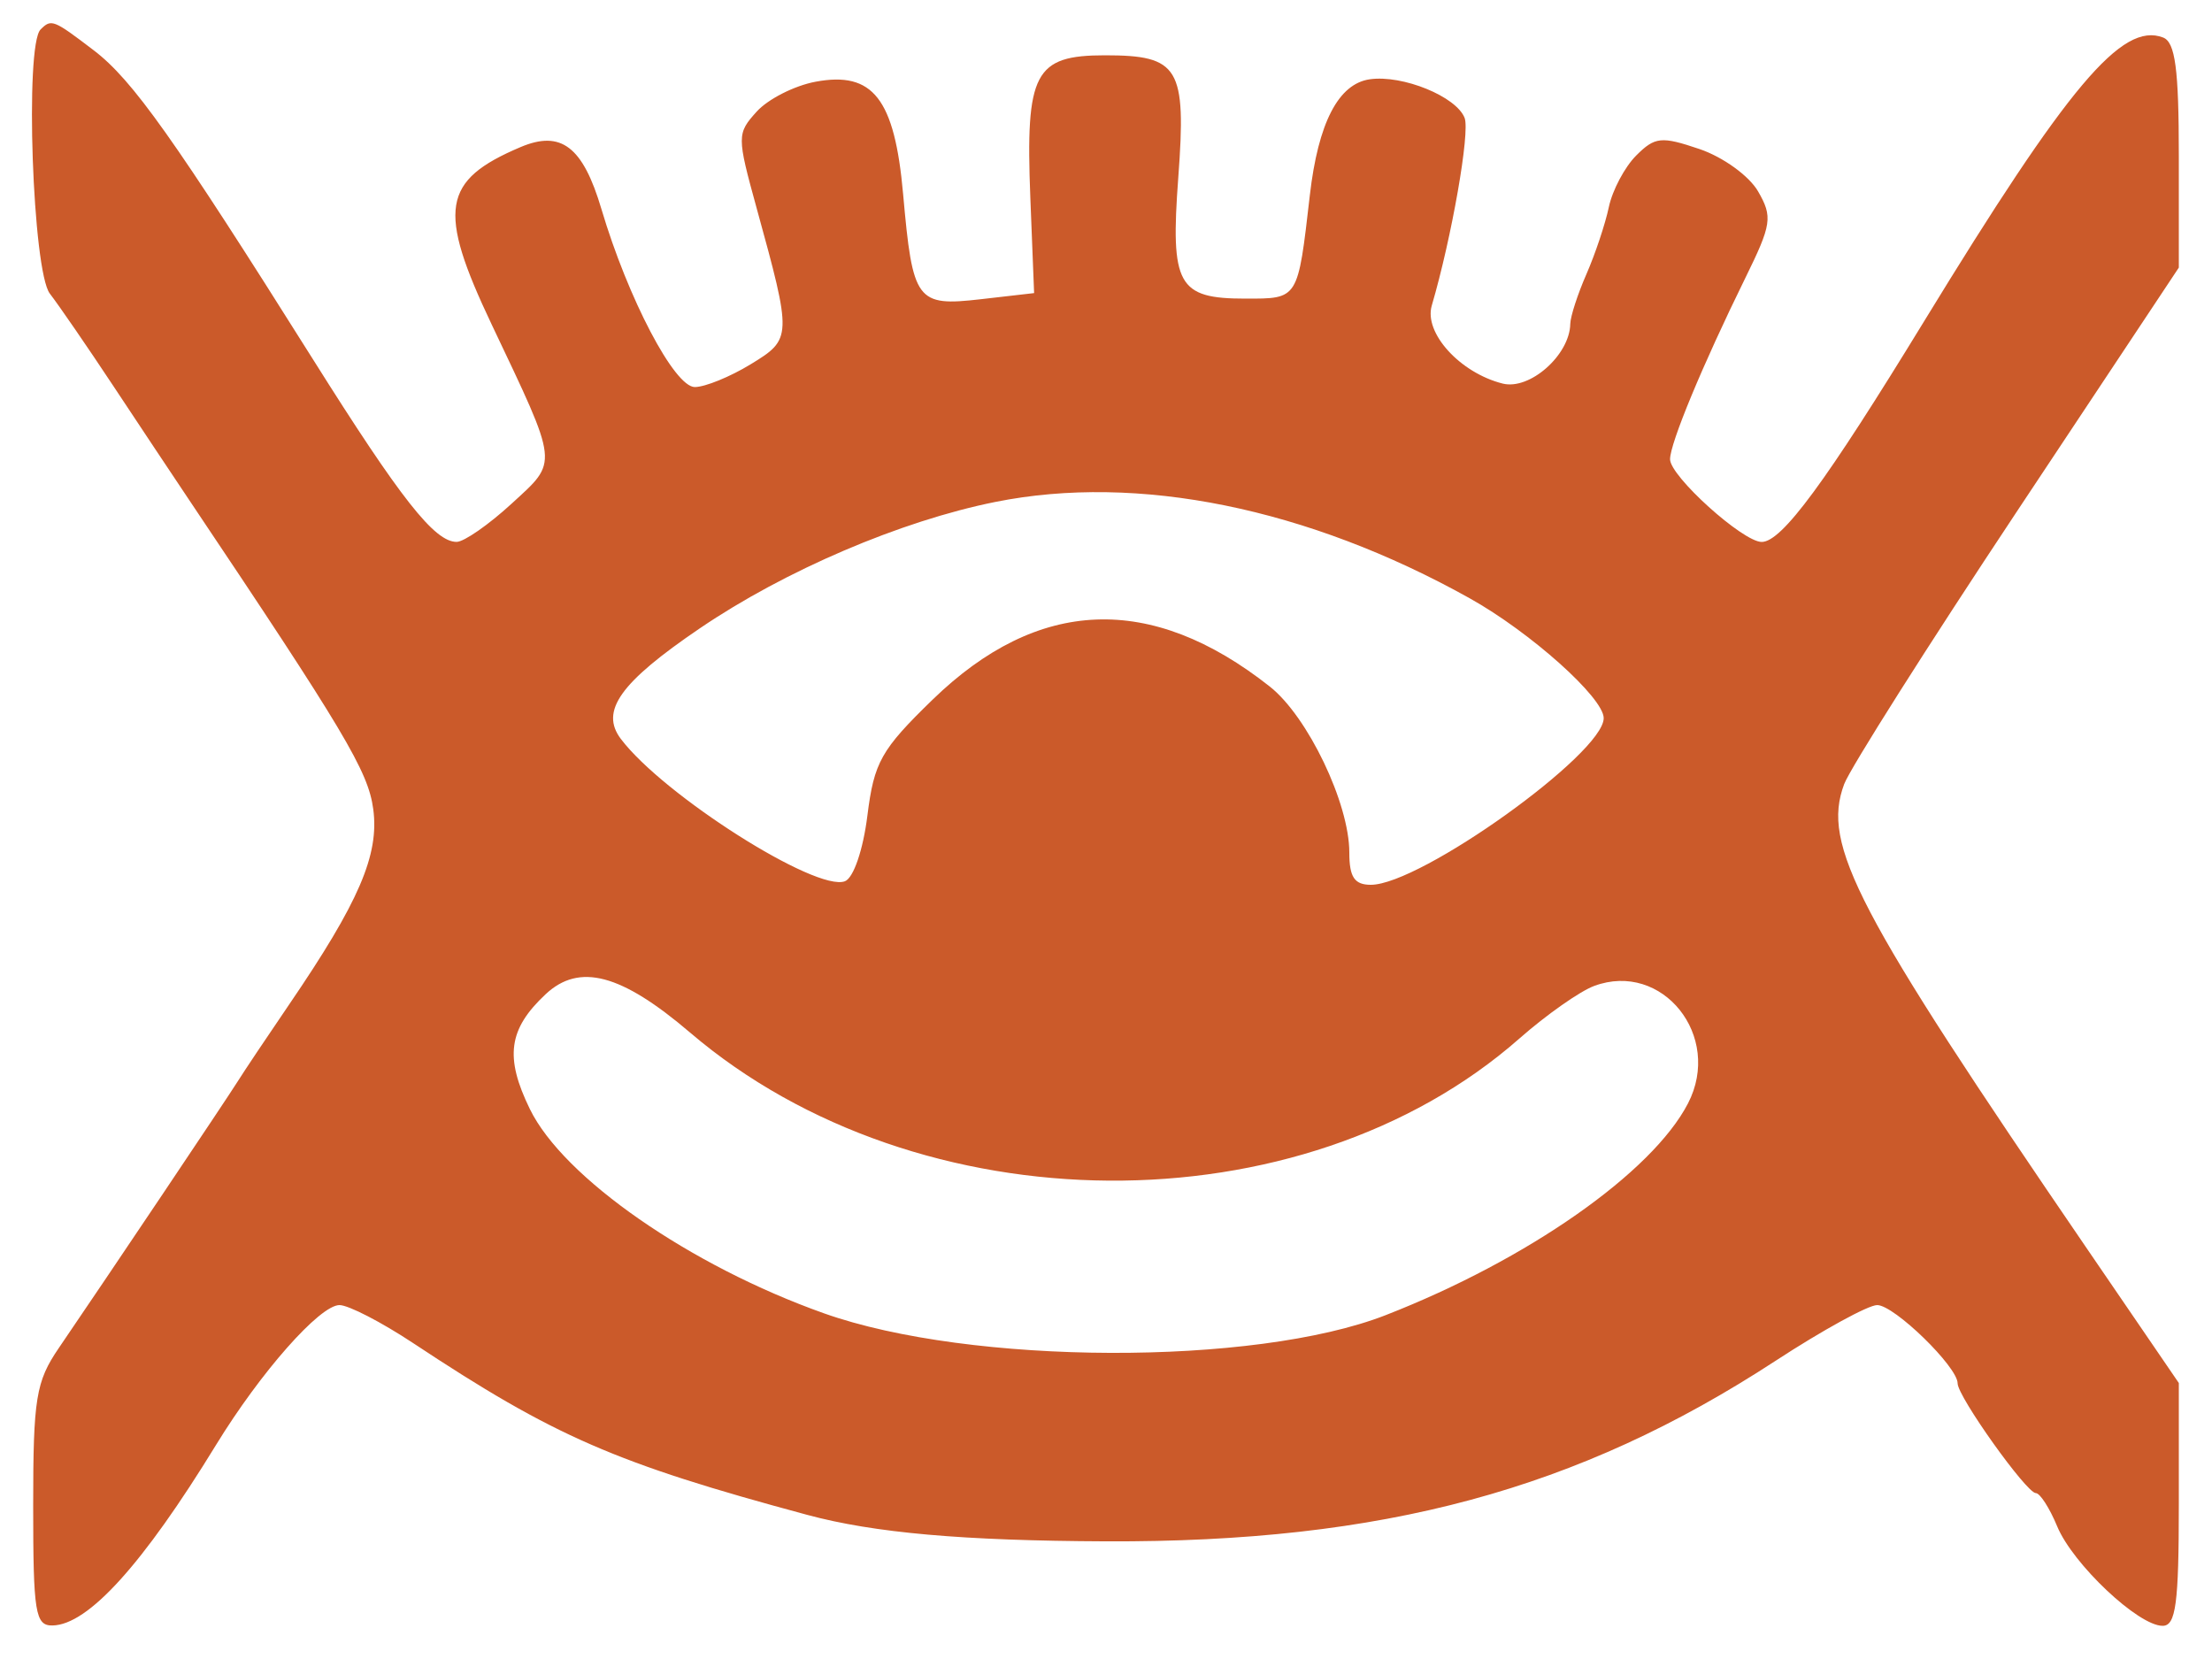
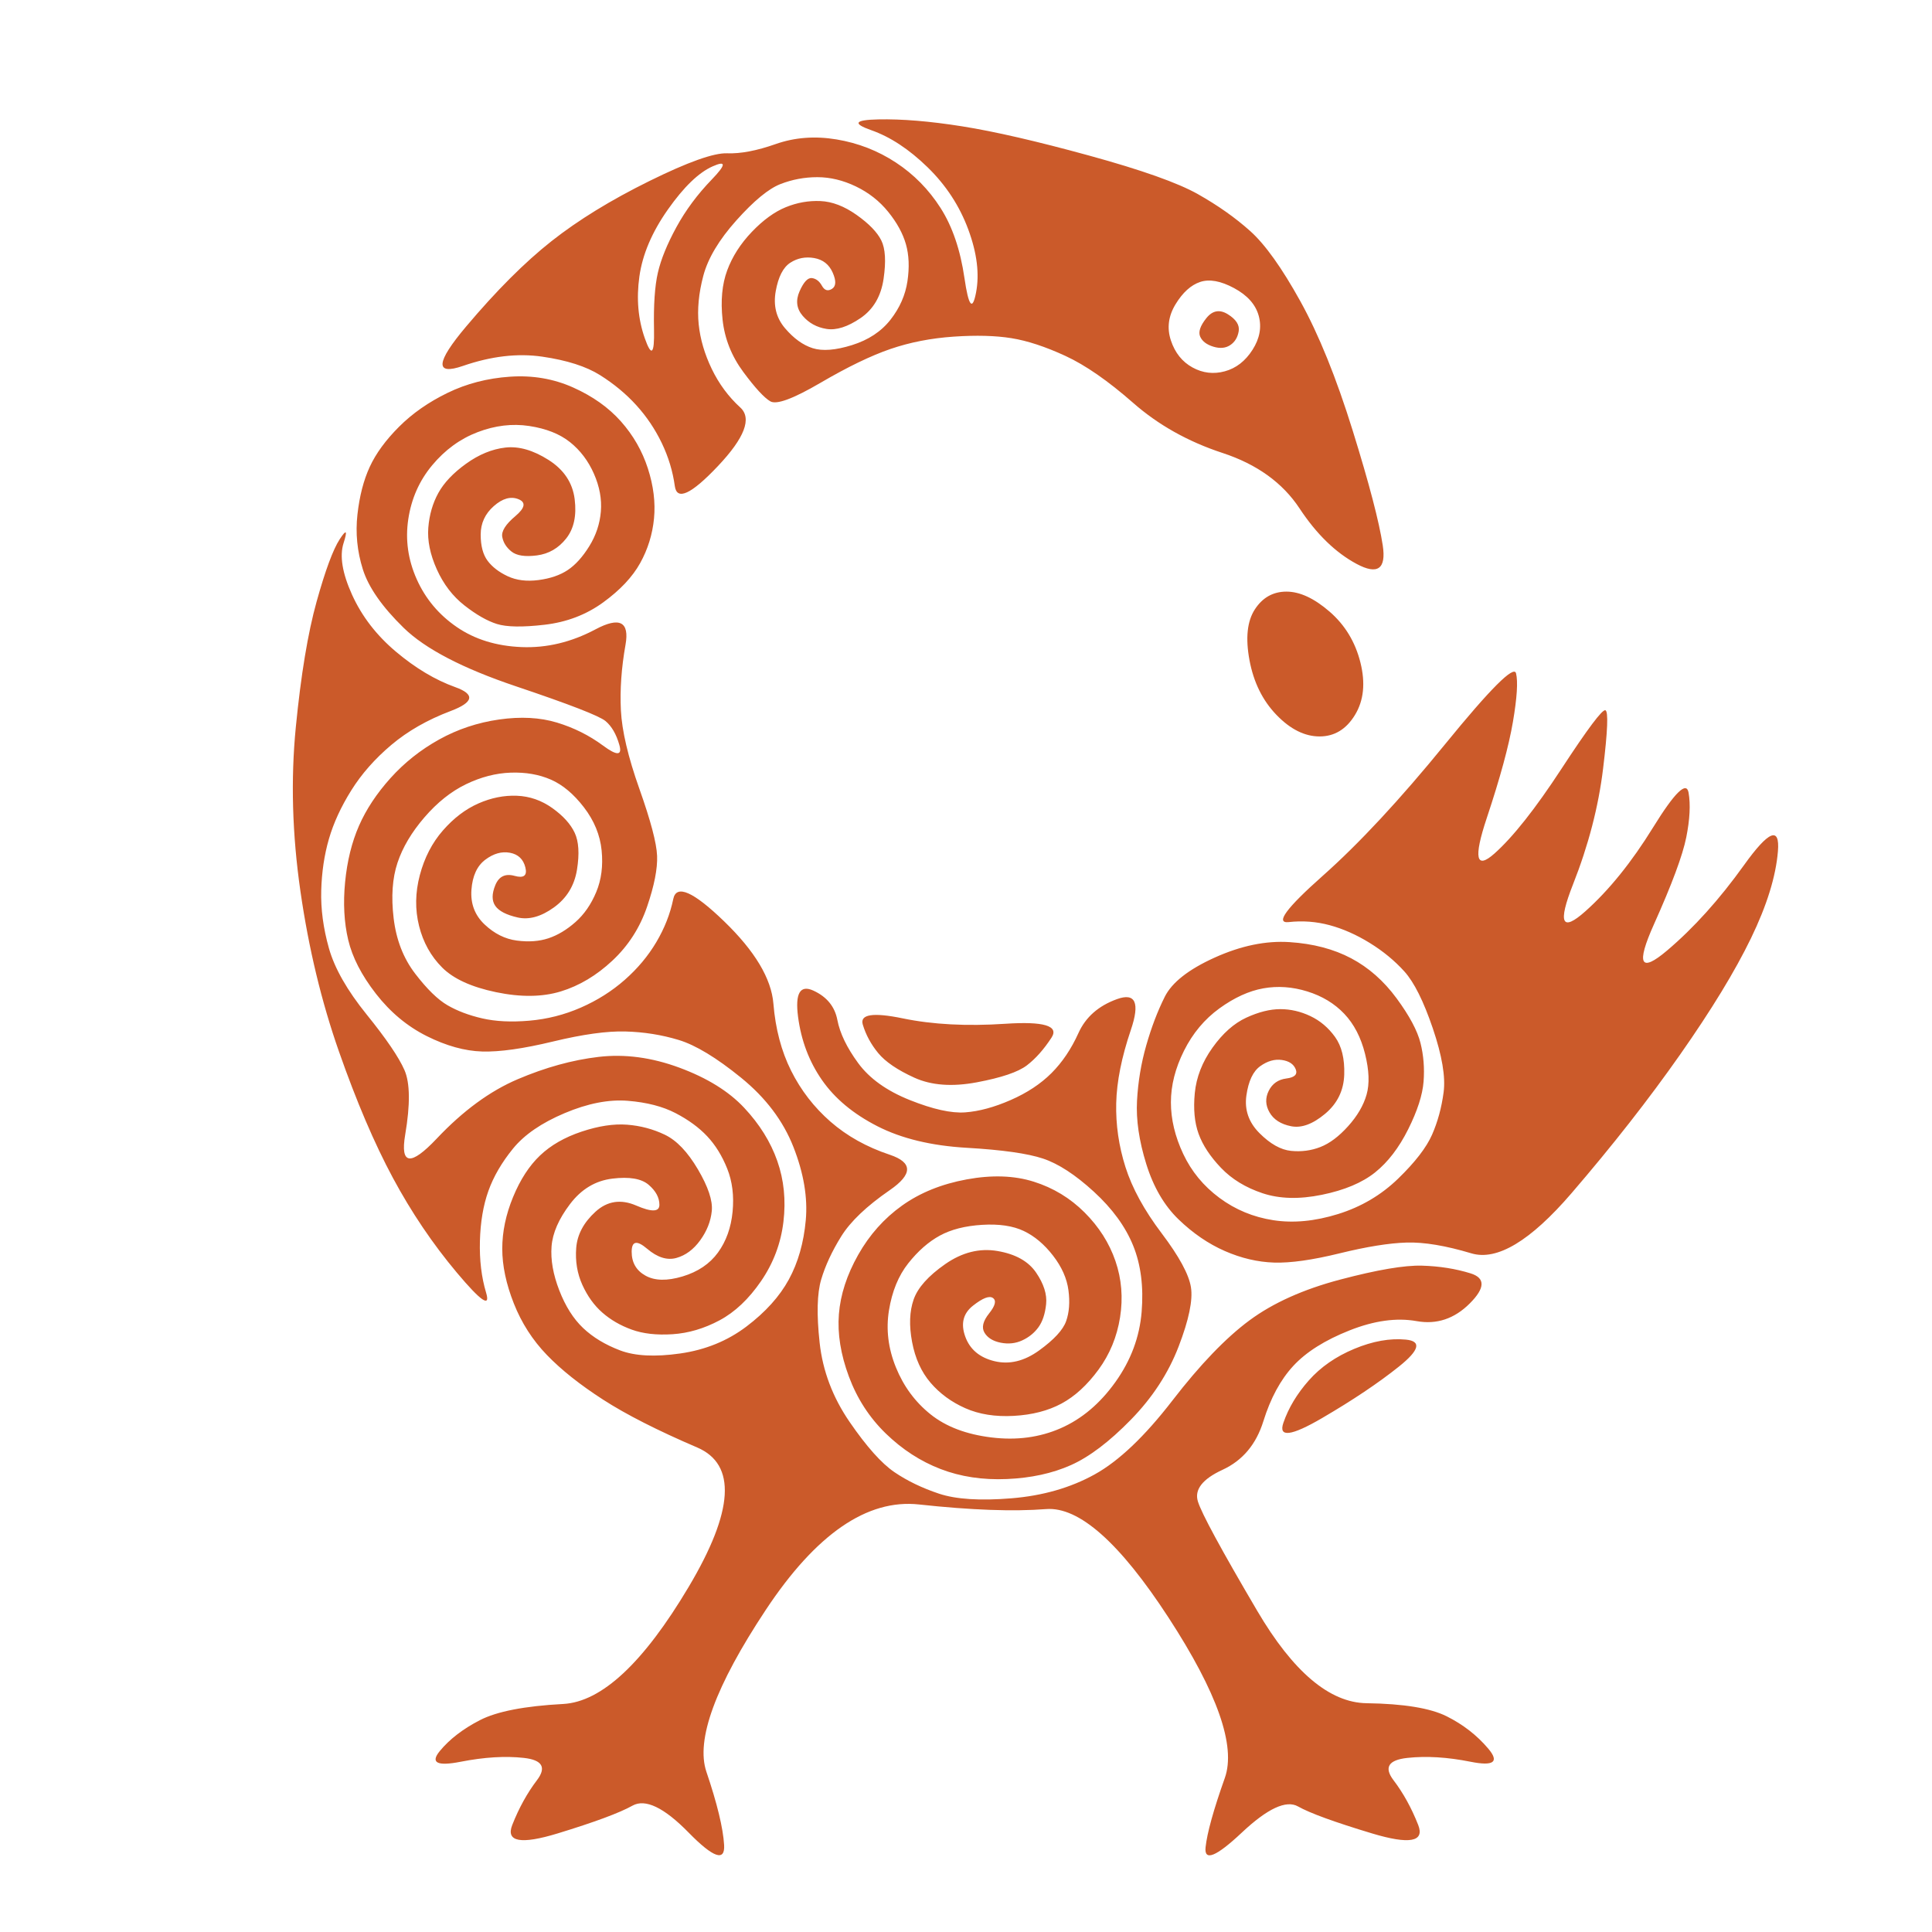
- <svg xmlns="http://www.w3.org/2000/svg" viewBox="0 0 200 150" fill="#CB5A2A">
-   <path fill-rule="evenodd" d="M 3.667 2.667 C 2.229 4.104, 2.947 24.524, 4.506 26.547 C 5.334 27.621, 7.922 31.385, 10.256 34.912 C 12.590 38.438, 15.625 43.001, 17 45.051 C 31.179 66.193, 33.289 69.732, 33.747 73.154 C 34.302 77.289, 32.468 81.548, 26.137 90.832 C 24.136 93.765, 22.050 96.884, 21.500 97.764 C 20.512 99.344, 9.792 115.321, 5.312 121.890 C 3.246 124.918, 3 126.435, 3 136.140 C 3 145.828, 3.189 146.997, 4.750 146.968 C 7.970 146.910, 12.918 141.447, 19.530 130.649 C 23.560 124.067, 28.916 118, 30.697 118 C 31.502 118, 34.487 119.540, 37.331 121.422 C 50.130 129.894, 55.617 132.286, 73 136.972 C 79.032 138.598, 87.064 139.309, 100 139.362 C 125.037 139.465, 142.654 134.714, 160.546 123.034 C 164.787 120.265, 168.918 118, 169.727 118 C 171.266 118, 177 123.579, 177 125.077 C 177 126.268, 183.222 135, 184.071 135 C 184.449 135, 185.317 136.352, 186.002 138.005 C 187.415 141.417, 193.332 147, 195.535 147 C 196.733 147, 197 144.998, 197 136.023 L 197 125.046 188.750 112.978 C 167.781 82.305, 164.688 76.394, 166.740 70.904 C 167.273 69.476, 174.300 58.383, 182.355 46.252 L 197 24.196 197 14.067 C 197 6.233, 196.678 3.814, 195.578 3.392 C 191.859 1.964, 187.003 7.730, 173.972 29.046 C 165.061 43.622, 161.103 49, 159.285 49 C 157.581 49, 151 43.061, 151 41.524 C 151 40.079, 153.933 33.013, 157.791 25.164 C 160.192 20.280, 160.291 19.614, 158.957 17.302 C 158.150 15.904, 155.787 14.196, 153.662 13.476 C 150.211 12.306, 149.635 12.365, 147.938 14.062 C 146.900 15.100, 145.787 17.198, 145.464 18.725 C 145.142 20.251, 144.230 22.978, 143.439 24.784 C 142.648 26.590, 141.990 28.615, 141.978 29.284 C 141.926 32.103, 138.313 35.295, 135.868 34.682 C 132.013 33.714, 128.729 30.104, 129.454 27.631 C 131.259 21.480, 132.925 11.968, 132.426 10.667 C 131.683 8.730, 126.822 6.746, 123.854 7.168 C 121.014 7.572, 119.185 11.106, 118.431 17.646 C 117.337 27.131, 117.418 27, 112.603 27 C 106.488 27, 105.812 25.780, 106.536 16.043 C 107.274 6.103, 106.612 5, 99.913 5 C 93.536 5, 92.712 6.570, 93.158 17.856 L 93.500 26.500 88.680 27.054 C 82.862 27.722, 82.521 27.260, 81.656 17.546 C 80.889 8.924, 78.931 6.415, 73.731 7.391 C 71.830 7.747, 69.441 8.960, 68.422 10.086 C 66.621 12.076, 66.621 12.317, 68.411 18.816 C 71.628 30.498, 71.622 30.650, 67.856 32.946 C 66.010 34.072, 63.745 34.994, 62.823 34.996 C 60.982 35, 56.780 26.990, 54.376 18.894 C 52.701 13.254, 50.729 11.746, 47.064 13.300 C 39.960 16.312, 39.527 18.953, 44.441 29.308 C 50.577 42.239, 50.510 41.634, 46.246 45.550 C 44.186 47.442, 41.955 48.993, 41.289 48.995 C 39.295 49.003, 36.252 45.137, 28.305 32.500 C 15.730 12.504, 11.988 7.228, 8.486 4.557 C 4.820 1.761, 4.642 1.691, 3.667 2.667 M 90 45.382 C 81.447 47.099, 70.981 51.575, 63.274 56.812 C 56.068 61.708, 54.226 64.289, 56.138 66.814 C 59.994 71.906, 73.803 80.673, 76.397 79.678 C 77.171 79.381, 78.039 76.842, 78.426 73.745 C 79.030 68.911, 79.660 67.789, 84.301 63.279 C 93.851 53.999, 104.070 53.596, 114.811 62.076 C 118.242 64.785, 122 72.630, 122 77.083 C 122 79.307, 122.463 80, 123.946 80 C 128.426 80, 145 68.137, 145 64.931 C 145 63.084, 138.372 57.157, 132.878 54.091 C 118.236 45.920, 102.865 42.798, 90 45.382 M 49.328 89.898 C 45.967 93.047, 45.619 95.586, 47.908 100.277 C 50.939 106.491, 62.391 114.444, 74.500 118.745 C 87.719 123.441, 113.437 123.528, 125.269 118.917 C 138.119 113.910, 149.388 106.018, 152.624 99.760 C 155.766 93.685, 150.313 86.860, 144.141 89.143 C 142.850 89.621, 139.809 91.759, 137.384 93.893 C 117.673 111.244, 83.060 111, 62.397 93.364 C 56.168 88.047, 52.377 87.041, 49.328 89.898" />
+ <svg xmlns="http://www.w3.org/2000/svg" viewBox="0 0 1254 1254" fill="#CB5A2A">
+   <path fill-rule="evenodd" d="M 912.5 869.5 Q 897 868 879 875.5 Q 861 883 849.5 896 Q 838 909 833 923.5 Q 828 938 858 920.5 Q 888 903 908 887 Q 928 871 912.5 869.5 Z M 560 665 Q 563 675 570 683.5 Q 577 692 593.5 699.5 Q 610 707 634 702.5 Q 658 698 666.5 691.5 Q 675 685 682.5 673.5 Q 690 662 652.5 664.5 Q 615 667 586 661 Q 557 655 560 665 Z M 518 660 Q 521 683 533.5 701 Q 546 719 569.5 731 Q 593 743 627.5 745 Q 662 747 677 752 Q 692 757 710 773.5 Q 728 790 735.5 808.5 Q 743 827 741 851.5 Q 739 876 724 897 Q 709 918 688.5 927 Q 668 936 643.5 933 Q 619 930 604 918 Q 589 906 581.5 887.5 Q 574 869 577 850.5 Q 580 832 589.5 820 Q 599 808 610 802 Q 621 796 637.5 795 Q 654 794 664.5 799 Q 675 804 683.5 815 Q 692 826 693.5 837.5 Q 695 849 692 857.5 Q 689 866 674.5 876.5 Q 660 887 645.5 883.5 Q 631 880 626.5 867.5 Q 622 855 631.5 847.5 Q 641 840 644.5 842.5 Q 648 845 642 852.5 Q 636 860 639 865 Q 642 870 649.5 871.5 Q 657 873 663.5 870 Q 670 867 674 861.5 Q 678 856 679 846.5 Q 680 837 672.5 826 Q 665 815 647.5 812 Q 630 809 613.5 820.5 Q 597 832 593 843.5 Q 589 855 592 871 Q 595 887 604 897.5 Q 613 908 626.5 914 Q 640 920 658 919 Q 676 918 689 911 Q 702 904 713 889 Q 724 874 727 855 Q 730 836 724 818.5 Q 718 801 704 787 Q 690 773 671 767 Q 652 761 627.5 765.5 Q 603 770 585.5 782.5 Q 568 795 557 814.5 Q 546 834 544.5 853 Q 543 872 551 893.5 Q 559 915 575 930.5 Q 591 946 610.5 953.5 Q 630 961 653.5 960 Q 677 959 695 951 Q 713 943 734 921.5 Q 755 900 765 874 Q 775 848 773 835.5 Q 771 823 754 800.5 Q 737 778 730.5 757.5 Q 724 737 724.5 716 Q 725 695 734 668.5 Q 743 642 725 648.5 Q 707 655 700 670.5 Q 693 686 682.5 696.5 Q 672 707 656 714 Q 640 721 626.5 722 Q 613 723 590.5 714 Q 568 705 557 690 Q 546 675 543.5 662 Q 541 649 528 643 Q 515 637 518 660 Z M 1132 561.5 Q 1108 595 1082 617 Q 1056 639 1073.5 600 Q 1091 561 1094.5 543.5 Q 1098 526 1096 514.5 Q 1094 503 1073 537 Q 1052 571 1029 591.5 Q 1006 612 1021 574 Q 1036 536 1040.5 499 Q 1045 462 1042 461 Q 1039 460 1013.5 499 Q 988 538 970 554 Q 952 570 965 531 Q 978 492 982 468.5 Q 986 445 984 437 Q 982 429 938 483 Q 894 537 858.5 568.5 Q 823 600 836.5 598.5 Q 850 597 863 600.5 Q 876 604 889 612 Q 902 620 911.5 630.5 Q 921 641 930 667.5 Q 939 694 937 709 Q 935 724 929.5 736.5 Q 924 749 907.5 765 Q 891 781 868.5 788 Q 846 795 826.5 792 Q 807 789 791.5 777.5 Q 776 766 768 749 Q 760 732 760 715.5 Q 760 699 768.5 682 Q 777 665 791.5 654.5 Q 806 644 820 641.5 Q 834 639 848.5 643.5 Q 863 648 872.5 658 Q 882 668 886 684 Q 890 700 887 710.5 Q 884 721 875 731 Q 866 741 857 744.5 Q 848 748 838 747 Q 828 746 817.5 735.5 Q 807 725 809 711 Q 811 697 818 692 Q 825 687 832 688 Q 839 689 841 694 Q 843 699 835 700 Q 827 701 823.5 708 Q 820 715 824 722 Q 828 729 838 731 Q 848 733 860 723 Q 872 713 872.5 697.5 Q 873 682 866.5 673 Q 860 664 850.5 659.5 Q 841 655 831 655 Q 821 655 809 660.5 Q 797 666 787 680 Q 777 694 775.5 709.5 Q 774 725 778 736 Q 782 747 792.5 758 Q 803 769 819.5 774.5 Q 836 780 858 775.5 Q 880 771 892.5 761 Q 905 751 914 733 Q 923 715 924 702 Q 925 689 922 677 Q 919 665 906.5 648 Q 894 631 877 622 Q 860 613 837 611.5 Q 814 610 788.5 621.5 Q 763 633 756 647 Q 749 661 744 678.5 Q 739 696 738 714.5 Q 737 733 744 755.5 Q 751 778 765 791.5 Q 779 805 795 812 Q 811 819 827 819.5 Q 843 820 869.5 813.5 Q 896 807 913 806.5 Q 930 806 955 813.5 Q 980 821 1020 774.5 Q 1060 728 1090.5 684.5 Q 1121 641 1136.5 609 Q 1152 577 1154 552.5 Q 1156 528 1132 561.5 Z M 814.5 395.5 Q 807 407 811 428.5 Q 815 450 828.5 464 Q 842 478 856.5 478 Q 871 478 879.5 464 Q 888 450 883 430 Q 878 410 863 397 Q 848 384 835 384 Q 822 384 814.5 395.5 Z M 259 277 Q 246 290 240 303 Q 234 316 232 334 Q 230 352 235.5 369.5 Q 241 387 262 407.5 Q 283 428 335 445.5 Q 387 463 393 468 Q 399 473 402 483.5 Q 405 494 391.5 484 Q 378 474 361.5 469 Q 345 464 324 467 Q 303 470 285 480 Q 267 490 253.5 505 Q 240 520 233 536 Q 226 552 224 572.5 Q 222 593 226 610 Q 230 627 244 645 Q 258 663 277 672.5 Q 296 682 313 682.5 Q 330 683 359 676 Q 388 669 406 669.5 Q 424 670 440.5 675 Q 457 680 481 699.5 Q 505 719 515 744.5 Q 525 770 523 792 Q 521 814 512 830.5 Q 503 847 484.5 861 Q 466 875 441.5 878.5 Q 417 882 402.5 876.5 Q 388 871 378.5 862 Q 369 853 363 837.5 Q 357 822 358 809 Q 359 796 370 781.5 Q 381 767 397.5 765 Q 414 763 421 769 Q 428 775 428 782 Q 428 789 413 782.5 Q 398 776 386.5 786.5 Q 375 797 374 810 Q 373 823 378 834 Q 383 845 391 852 Q 399 859 410 863 Q 421 867 436.5 866 Q 452 865 467 857 Q 482 849 494 831.5 Q 506 814 508.5 793 Q 511 772 504.5 753.5 Q 498 735 483 719 Q 468 703 441 693 Q 414 683 388.5 686 Q 363 689 336 700.5 Q 309 712 283.5 739 Q 258 766 263 736.5 Q 268 707 262.5 694.5 Q 257 682 238 658.5 Q 219 635 213.5 615.5 Q 208 596 208.5 578 Q 209 560 213.5 544.5 Q 218 529 228 513 Q 238 497 254 483.5 Q 270 470 292.5 461.5 Q 315 453 295.5 446 Q 276 439 257 423 Q 238 407 228.5 386 Q 219 365 223 352.5 Q 227 340 220.5 350 Q 214 360 205.5 390.5 Q 197 421 192 472 Q 187 523 195 578.5 Q 203 634 220 682.5 Q 237 731 255 764.5 Q 273 798 296.5 826 Q 320 854 315.5 839 Q 311 824 311.5 805.5 Q 312 787 317 773 Q 322 759 333 745.5 Q 344 732 366.5 722.5 Q 389 713 407.5 714.5 Q 426 716 438.5 722.5 Q 451 729 459 737.5 Q 467 746 472 758.5 Q 477 771 475.5 786.5 Q 474 802 466 813 Q 458 824 443 828.5 Q 428 833 419 828 Q 410 823 410 812.5 Q 410 802 420 810.5 Q 430 819 439 816.5 Q 448 814 454.5 805 Q 461 796 462 786 Q 463 776 453 759 Q 443 742 431.5 736.5 Q 420 731 407 730 Q 394 729 377.5 734.5 Q 361 740 350.5 750 Q 340 760 333 777 Q 326 794 326 810.5 Q 326 827 333.5 846 Q 341 865 355 879.5 Q 369 894 391.5 908.5 Q 414 923 452.5 939.5 Q 491 956 447 1030 Q 403 1104 365.5 1106 Q 328 1108 311.5 1116.5 Q 295 1125 285.5 1136.5 Q 276 1148 299 1143.5 Q 322 1139 340 1141 Q 358 1143 348.5 1155.5 Q 339 1168 332.5 1184.5 Q 326 1201 362 1190 Q 398 1179 410.5 1172 Q 423 1165 447 1189.5 Q 471 1214 470 1197.5 Q 469 1181 458.5 1150 Q 448 1119 497 1045 Q 546 971 596.5 976.5 Q 647 982 679 979.5 Q 711 977 758.5 1050 Q 806 1123 795 1154 Q 784 1185 782.5 1199 Q 781 1213 806 1189.5 Q 831 1166 842.5 1172.5 Q 854 1179 890.5 1190 Q 927 1201 920.5 1184.5 Q 914 1168 904.5 1155.5 Q 895 1143 913.5 1141 Q 932 1139 954.5 1143.5 Q 977 1148 966 1135 Q 955 1122 939 1114 Q 923 1106 887 1105.5 Q 851 1105 816 1045.5 Q 781 986 777.5 974.5 Q 774 963 793.5 954 Q 813 945 820 922.5 Q 827 900 839.5 886.5 Q 852 873 876 863.5 Q 900 854 919.5 857.5 Q 939 861 954 846 Q 969 831 954.5 826.5 Q 940 822 923 821.5 Q 906 821 870 830.5 Q 834 840 811 857 Q 788 874 761 909 Q 734 944 710.5 957 Q 687 970 656.5 972.5 Q 626 975 609.5 969.5 Q 593 964 580.5 955.5 Q 568 947 551.5 923 Q 535 899 532 871.5 Q 529 844 533 830.5 Q 537 817 546 802.5 Q 555 788 577.5 772.5 Q 600 757 577.5 749.5 Q 555 742 539 728 Q 523 714 513.5 695 Q 504 676 502 651.5 Q 500 627 470 598 Q 440 569 437 583.5 Q 434 598 426 611.5 Q 418 625 405.5 636 Q 393 647 377 654 Q 361 661 343.5 662.5 Q 326 664 313 661 Q 300 658 290.5 652.5 Q 281 647 269.5 632 Q 258 617 255.5 596 Q 253 575 258 560 Q 263 545 275.5 530.5 Q 288 516 302.5 509 Q 317 502 331.5 501.5 Q 346 501 357.5 506 Q 369 511 379 524 Q 389 537 390.5 552 Q 392 567 387 579 Q 382 591 373.5 598.5 Q 365 606 356 609 Q 347 612 335.5 610.5 Q 324 609 314.5 600 Q 305 591 306 577.5 Q 307 564 315 558 Q 323 552 331 553.5 Q 339 555 341 563 Q 343 571 334 568.5 Q 325 566 321.5 574.5 Q 318 583 321.5 588 Q 325 593 336 595.5 Q 347 598 359.5 589 Q 372 580 374.5 564.5 Q 377 549 373 540.5 Q 369 532 358.5 524.5 Q 348 517 335.5 516.5 Q 323 516 310.5 521.5 Q 298 527 287.5 539 Q 277 551 272.5 568 Q 268 585 272 601 Q 276 617 287 628 Q 298 639 322 644 Q 346 649 364 643.5 Q 382 638 397.5 623.5 Q 413 609 420 588.5 Q 427 568 426.5 555.5 Q 426 543 415 512 Q 404 481 403 461 Q 402 441 406 418.5 Q 410 396 386.5 408.5 Q 363 421 338.5 420 Q 314 419 296.5 407 Q 279 395 270.5 376 Q 262 357 265 337 Q 268 317 280.5 302 Q 293 287 310 280.5 Q 327 274 343.5 276.5 Q 360 279 370 287 Q 380 295 385.5 307.5 Q 391 320 390 332 Q 389 344 382.5 354.5 Q 376 365 368.5 370 Q 361 375 349.5 376.5 Q 338 378 329.5 374 Q 321 370 316.5 364 Q 312 358 312 347 Q 312 336 320.5 328.5 Q 329 321 336.5 324 Q 344 327 334.5 335 Q 325 343 326 348.5 Q 327 354 332 358 Q 337 362 348.5 360.5 Q 360 359 367.5 349.5 Q 375 340 373 324 Q 371 308 356 298.5 Q 341 289 328 290.5 Q 315 292 302.5 301 Q 290 310 284.5 320 Q 279 330 278 342.5 Q 277 355 283.5 369.5 Q 290 384 301.5 393 Q 313 402 322.5 405 Q 332 408 353.5 405.5 Q 375 403 391.5 391 Q 408 379 415.5 365.5 Q 423 352 424.5 336.5 Q 426 321 420.5 304 Q 415 287 403 273.5 Q 391 260 372 251.5 Q 353 243 331 244.5 Q 309 246 290.5 255 Q 272 264 259 277 Z M 300.5 237.5 Q 328 228 352 231.5 Q 376 235 389.5 243.5 Q 403 252 413 263 Q 423 274 429.5 287.5 Q 436 301 438 315.5 Q 440 330 466 302.5 Q 492 275 480.5 264.5 Q 469 254 462 239.5 Q 455 225 453.5 210.5 Q 452 196 456.5 179 Q 461 162 478 143 Q 495 124 506.5 119.5 Q 518 115 530.5 115 Q 543 115 555.5 121 Q 568 127 576.5 137.5 Q 585 148 588 158.5 Q 591 169 589 182.5 Q 587 196 578 207.5 Q 569 219 553 224 Q 537 229 527.5 226 Q 518 223 509.5 213 Q 501 203 503.5 189 Q 506 175 513 170.5 Q 520 166 528.5 167.5 Q 537 169 540.5 177 Q 544 185 540 187.5 Q 536 190 533.5 185.5 Q 531 181 527 180.5 Q 523 180 519 189 Q 515 198 521 205 Q 527 212 536.5 213.5 Q 546 215 558.5 206.5 Q 571 198 573.5 181 Q 576 164 572 156 Q 568 148 556 139.5 Q 544 131 532.5 130.5 Q 521 130 510 134.5 Q 499 139 488 150.5 Q 477 162 472 175.5 Q 467 189 469 207.5 Q 471 226 482.5 241.5 Q 494 257 500 260.5 Q 506 264 532.5 248.5 Q 559 233 578 226.5 Q 597 220 619 218.5 Q 641 217 656.5 219.5 Q 672 222 691.5 231 Q 711 240 735.5 261.5 Q 760 283 793.5 294 Q 827 305 843.5 330 Q 860 355 880.5 366 Q 901 377 897.5 354 Q 894 331 878 279.5 Q 862 228 844 195.5 Q 826 163 811.5 150 Q 797 137 777.5 126 Q 758 115 707 101 Q 656 87 624.5 82 Q 593 77 570 77.5 Q 547 78 565.5 84.5 Q 584 91 602 108.5 Q 620 126 628.5 149 Q 637 172 633.5 190 Q 630 208 626 180.5 Q 622 153 610.5 135 Q 599 117 581.5 105.5 Q 564 94 543 90.5 Q 522 87 503.5 93.5 Q 485 100 472 99.5 Q 459 99 421.5 117.5 Q 384 136 358 156.5 Q 332 177 302.5 212 Q 273 247 300.5 237.5 Z M 801 187 Q 814 194 817 205 Q 820 216 813 227 Q 806 238 795 241 Q 784 244 774 238.5 Q 764 233 760 221 Q 756 209 763 197.5 Q 770 186 779 183 Q 788 180 801 187 Z M 783 206.5 Q 777 214 779 218.5 Q 781 223 787.5 225 Q 794 227 798.5 224 Q 803 221 804 215 Q 805 209 797 204 Q 789 199 783 206.5 Z M 462 116.5 Q 448 131 439 147.5 Q 430 164 427 177 Q 424 190 424.5 214 Q 425 238 418.5 219.5 Q 412 201 415 179.5 Q 418 158 433.5 136 Q 449 114 462.5 108 Q 476 102 462 116.5 Z" />
</svg>
